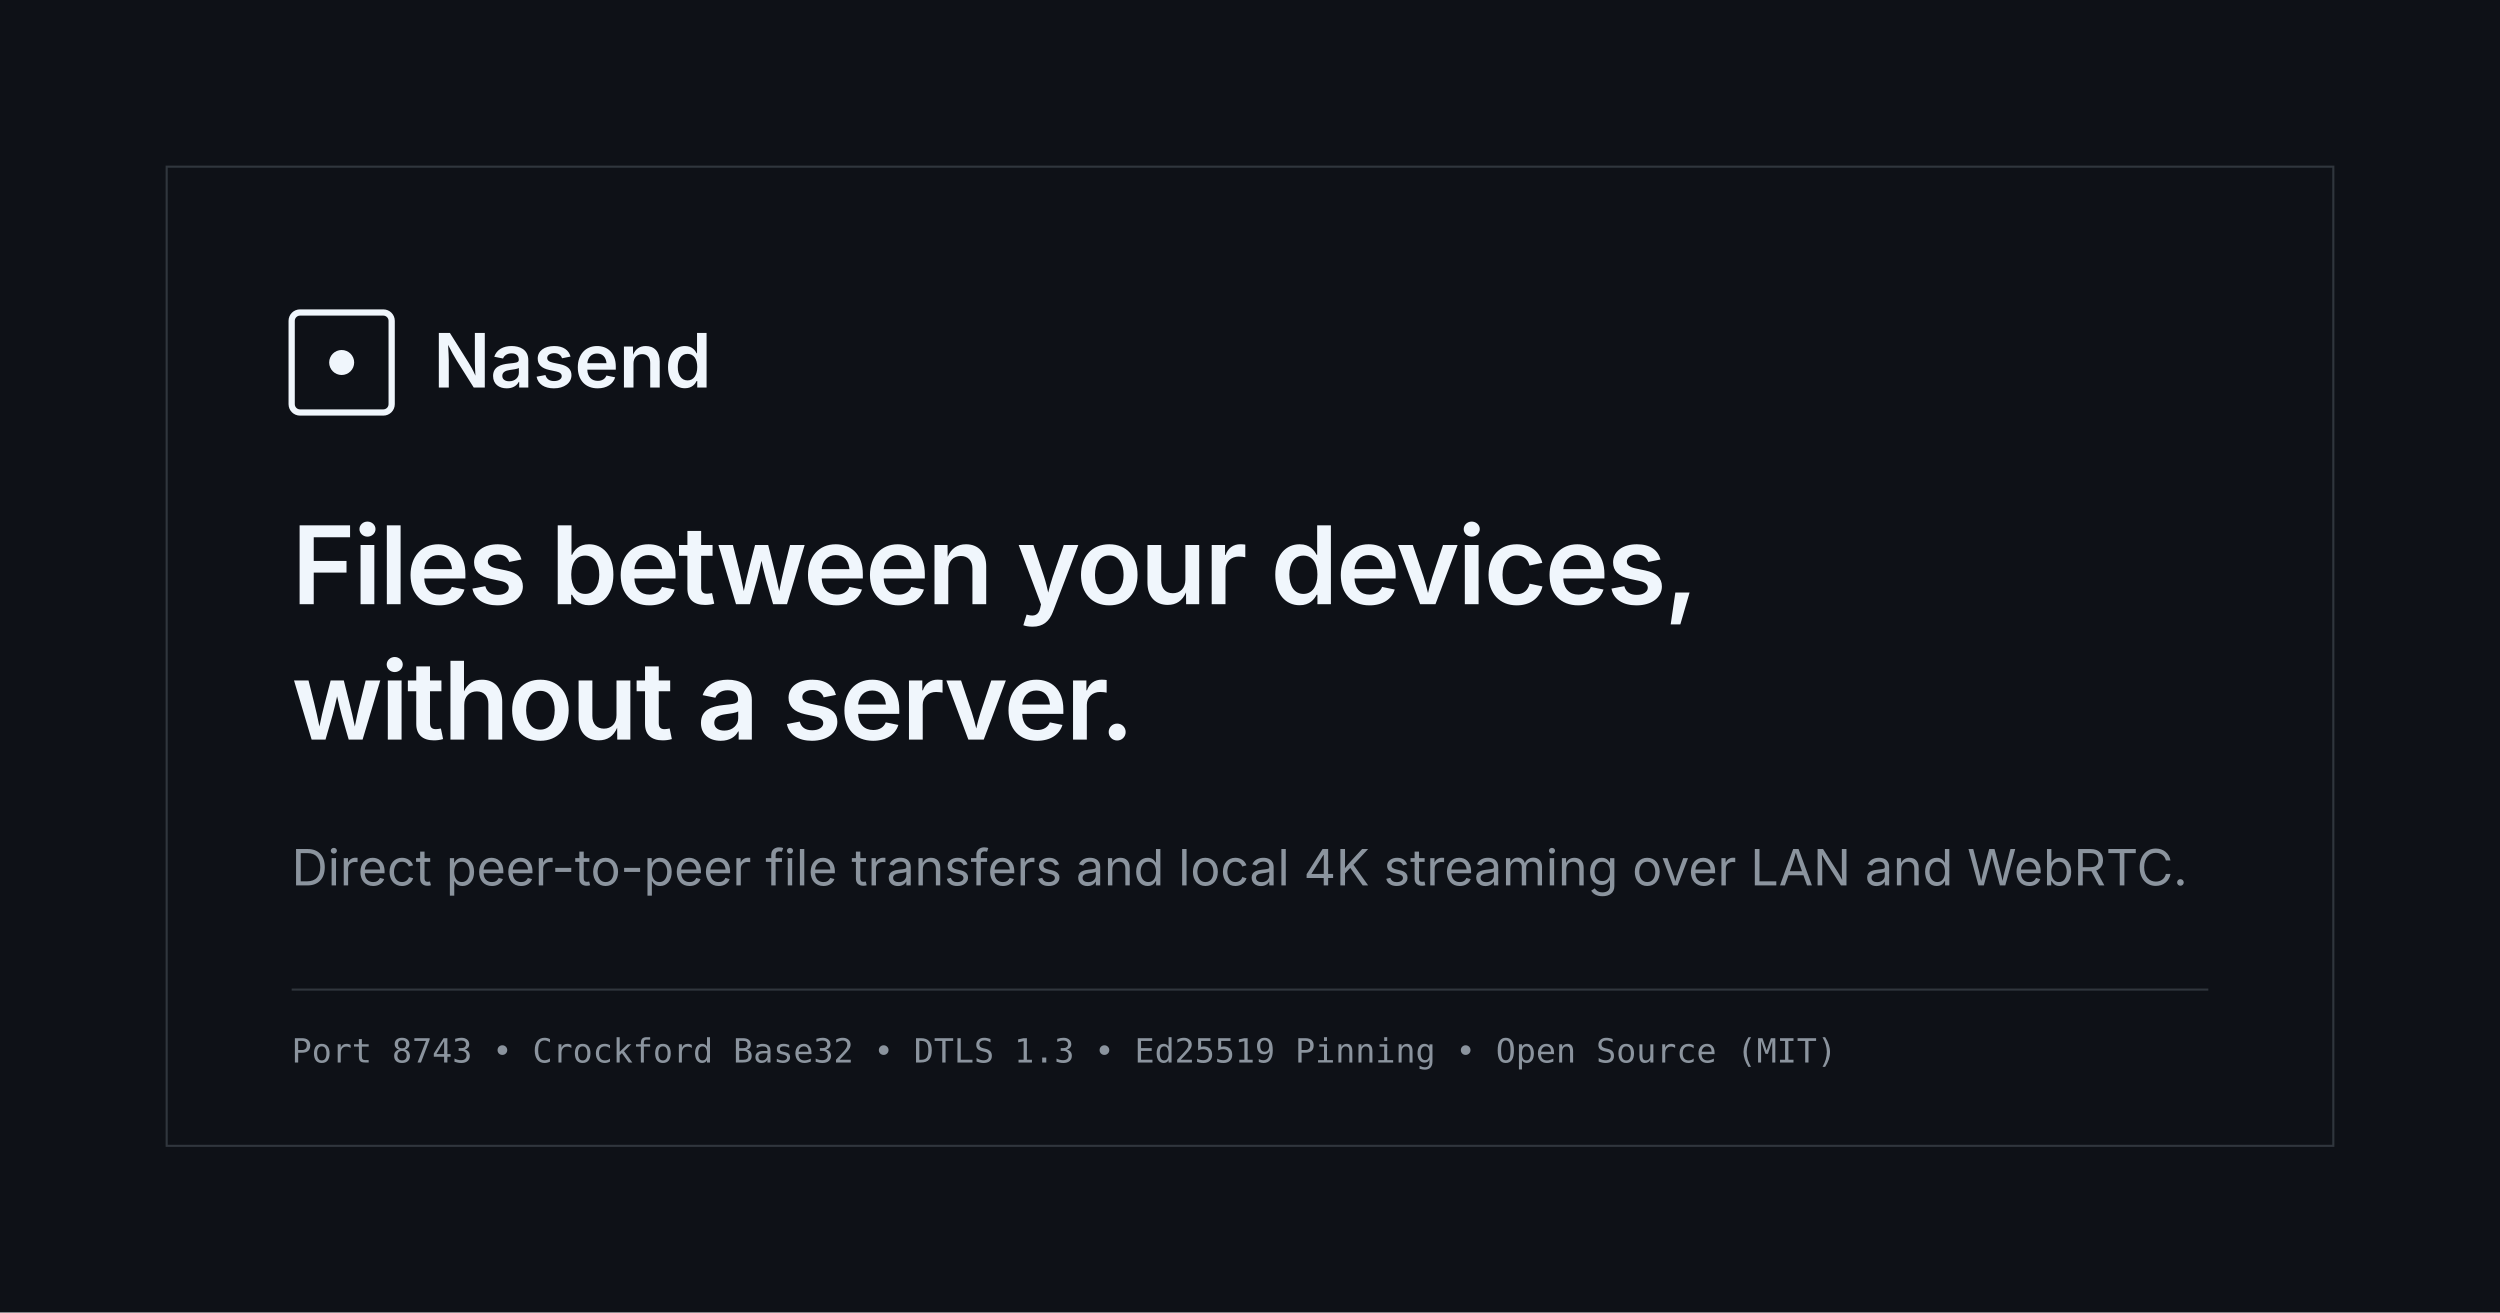
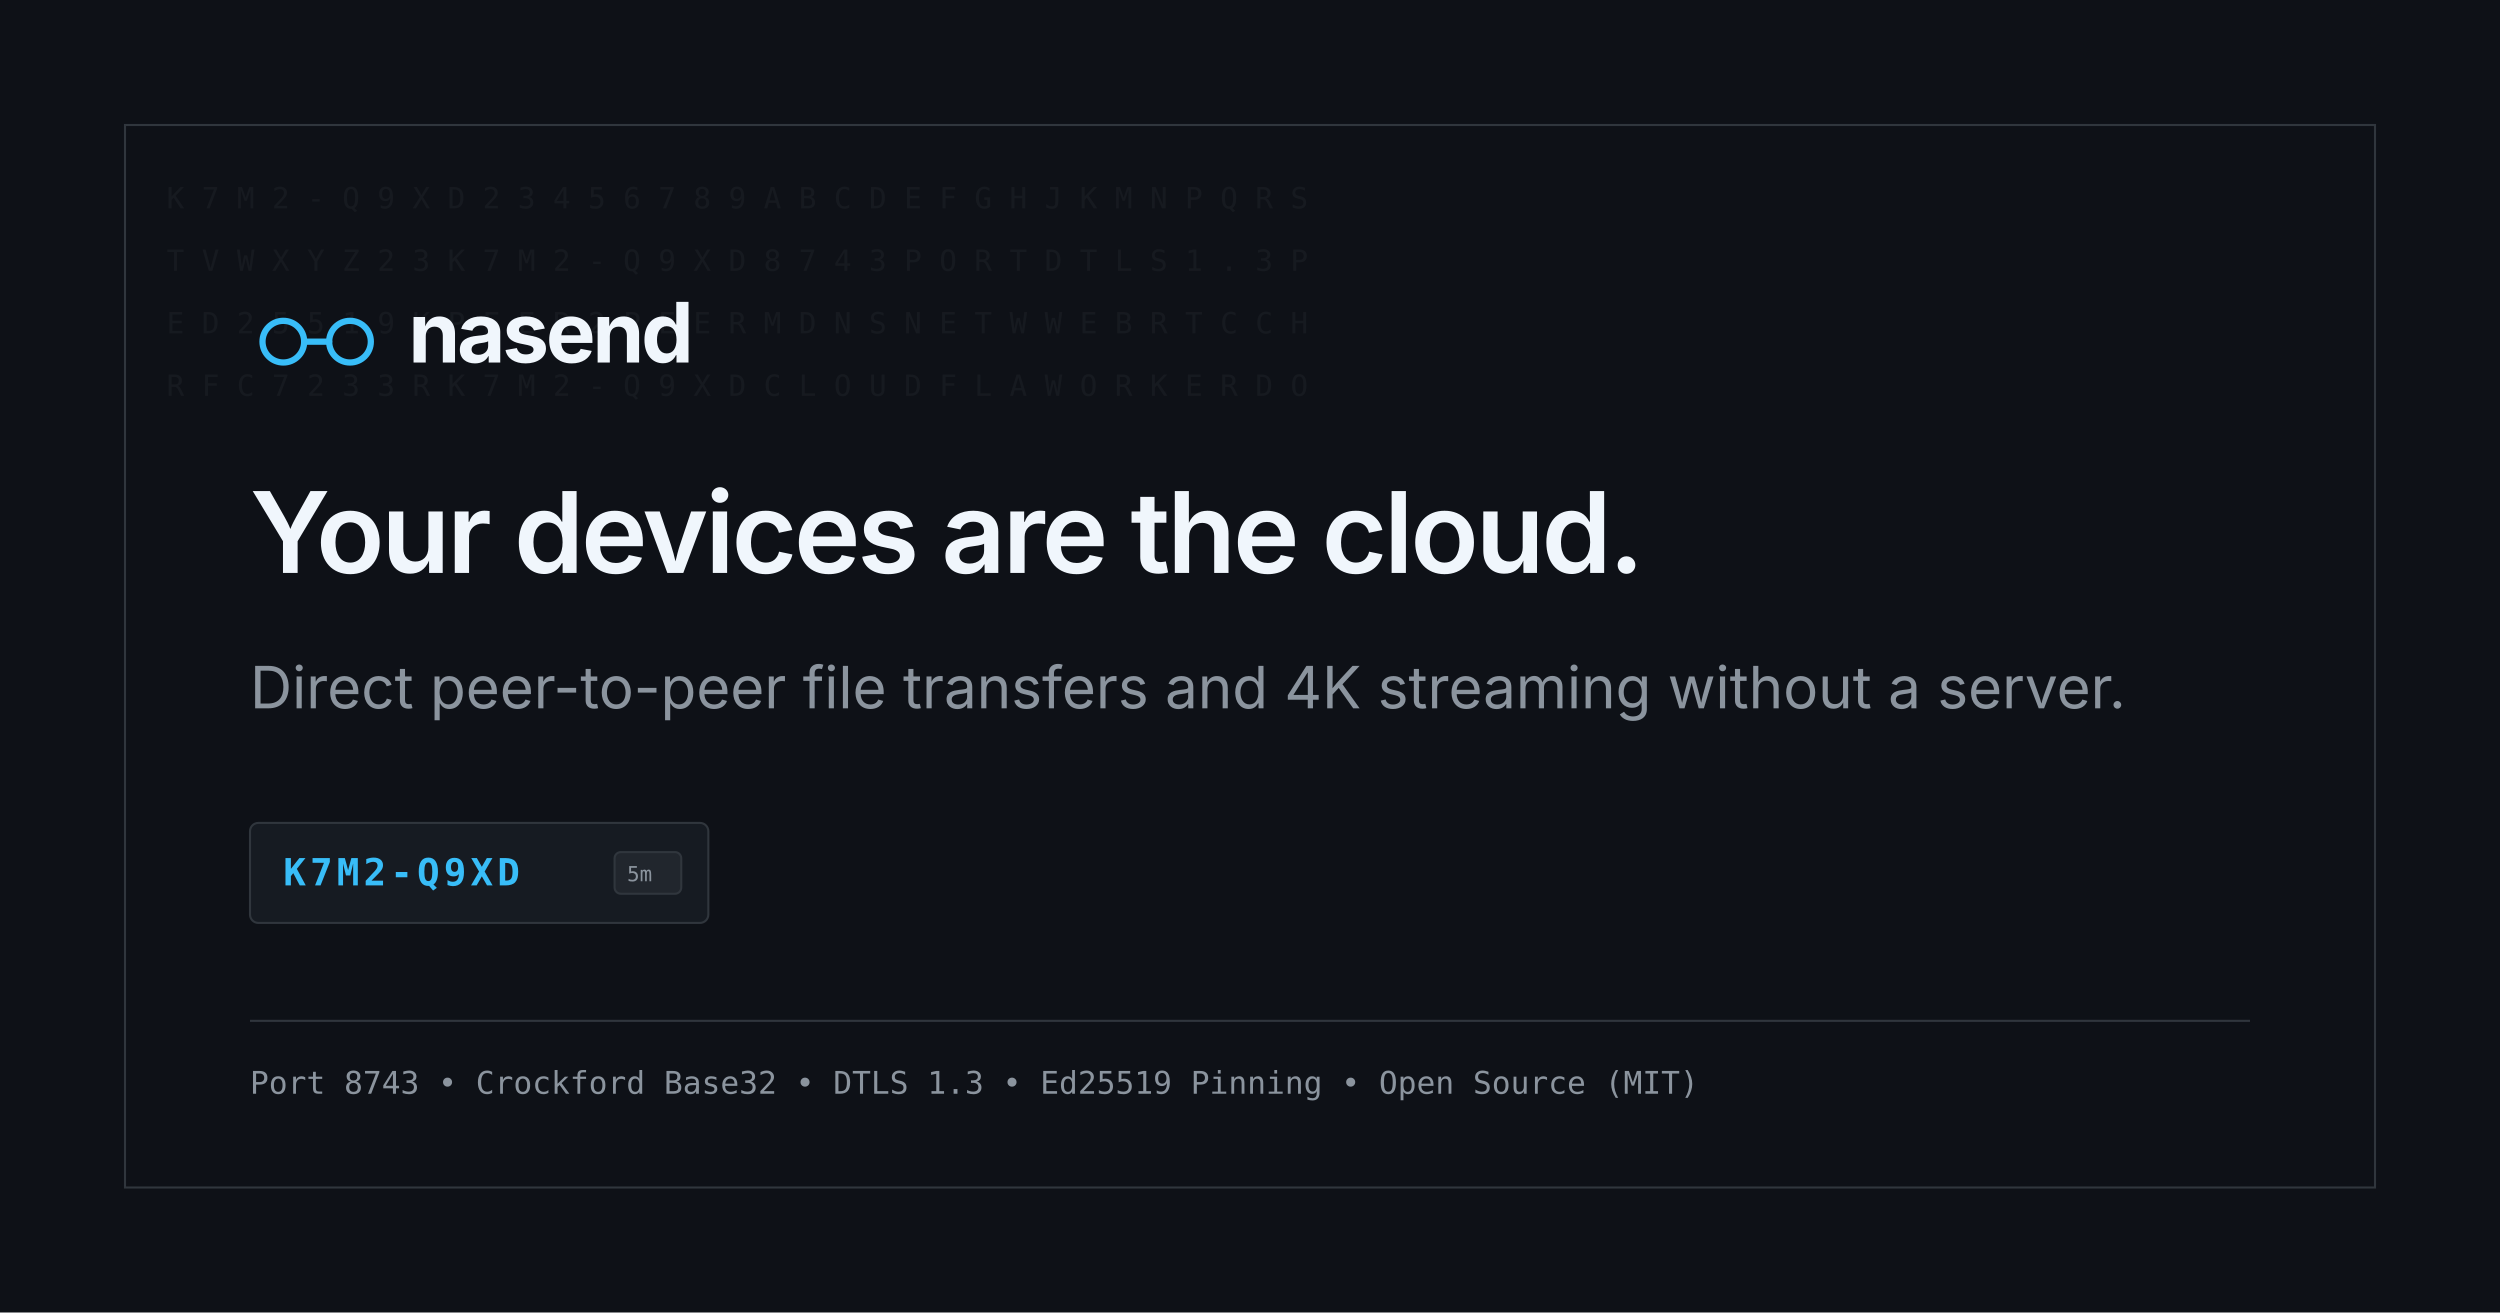
<svg xmlns="http://www.w3.org/2000/svg" width="1200" height="630" viewBox="0 0 1200 630">
  <rect width="1200" height="630" fill="#0e1117" />
-   <rect x="80" y="80" width="1040" height="470" fill="none" stroke="#30363d" stroke-width="1" />
-   <g transform="translate(140, 150)">
-     <rect x="0" y="0" width="48" height="48" rx="4" fill="none" stroke="#f0f6fc" stroke-width="3" />
-     <circle cx="24" cy="24" r="6" fill="#f0f6fc" />
-     <text x="68" y="36" font-family="-apple-system, BlinkMacSystemFont, Segoe UI, sans-serif" font-weight="600" font-size="36" fill="#f0f6fc">Nasend</text>
+   <rect x="60" y="60" width="1080" height="510" fill="none" stroke="#30363d" stroke-width="1" />
+   <g opacity="0.04" font-family="ui-monospace, SFMono-Regular, monospace" font-size="14" fill="#f0f6fc">
+     <text x="80" y="100">K 7 M 2 - Q 9 X D   2 3 4 5 6 7 8 9   A B C D E F G H   J K M N P Q R S</text>
+     <text x="80" y="130">T V W X Y Z 2 3   K 7 M 2 - Q 9 X D   8 7 4 3 P O R T   D T L S 1 . 3 P</text>
+     <text x="80" y="160">E D 2 5 5 1 9 K   P E E R 2 P E E R   M D N S N E T W   W E B R T C C H</text>
+     <text x="80" y="190">R F C 7 2 3 3 R   K 7 M 2 - Q 9 X D   C L O U D F L A   W O R K E R D O</text>
  </g>
-   <text x="140" y="290" font-family="-apple-system, BlinkMacSystemFont, Segoe UI, sans-serif" font-weight="600" font-size="52" fill="#f0f6fc" letter-spacing="-1">
-     Files between your devices,
+   <g transform="translate(120, 140)">
+     <circle cx="16" cy="24" r="10" fill="none" stroke="#38bdf8" stroke-width="3" />
+     <circle cx="48" cy="24" r="10" fill="none" stroke="#38bdf8" stroke-width="3" />
+     <line x1="26" y1="24" x2="38" y2="24" stroke="#38bdf8" stroke-width="3" stroke-linecap="round" />
+     <text x="76" y="34" font-family="-apple-system, BlinkMacSystemFont, Segoe UI, sans-serif" font-weight="700" font-size="40" fill="#f0f6fc" letter-spacing="-1.5">nasend</text>
+   </g>
+   <text x="120" y="275" font-family="-apple-system, BlinkMacSystemFont, Segoe UI, sans-serif" font-weight="600" font-size="54" fill="#f0f6fc" letter-spacing="-1.5">
+     Your devices are the cloud.
  </text>
-   <text x="140" y="355" font-family="-apple-system, BlinkMacSystemFont, Segoe UI, sans-serif" font-weight="600" font-size="52" fill="#f0f6fc" letter-spacing="-1">
-     without a server.
+   <text x="120" y="340" font-family="-apple-system, BlinkMacSystemFont, Segoe UI, sans-serif" font-weight="400" font-size="28" fill="#8b949e">
+     Direct peer-to-peer file transfers and 4K streaming without a server.
  </text>
-   <text x="140" y="425" font-family="-apple-system, BlinkMacSystemFont, Segoe UI, sans-serif" font-size="24" fill="#8b949e">
-     Direct peer-to-peer file transfers and local 4K streaming over LAN and WebRTC.
-   </text>
-   <line x1="140" y1="475" x2="1060" y2="475" stroke="#30363d" stroke-width="1" />
-   <text x="140" y="510" font-family="ui-monospace, SFMono-Regular, monospace" font-size="16" fill="#8b949e">
+   <g transform="translate(120, 395)">
+     <rect x="0" y="0" width="220" height="48" rx="4" fill="#161b22" stroke="#30363d" stroke-width="1" />
+     <text x="16" y="30" font-family="ui-monospace, SFMono-Regular, monospace" font-size="18" font-weight="600" fill="#38bdf8" letter-spacing="2">K7M2-Q9XD</text>
+     <rect x="175" y="14" width="32" height="20" rx="3" fill="#21262d" stroke="#30363d" stroke-width="1" />
+     <text x="181" y="28" font-family="ui-monospace, SFMono-Regular, monospace" font-size="10" fill="#8b949e">5m</text>
+   </g>
+   <line x1="120" y1="490" x2="1080" y2="490" stroke="#30363d" stroke-width="1" />
+   <text x="120" y="525" font-family="ui-monospace, SFMono-Regular, monospace" font-size="15" fill="#8b949e">
    Port 8743 • Crockford Base32 • DTLS 1.3 • Ed25519 Pinning • Open Source (MIT)
  </text>
</svg>
